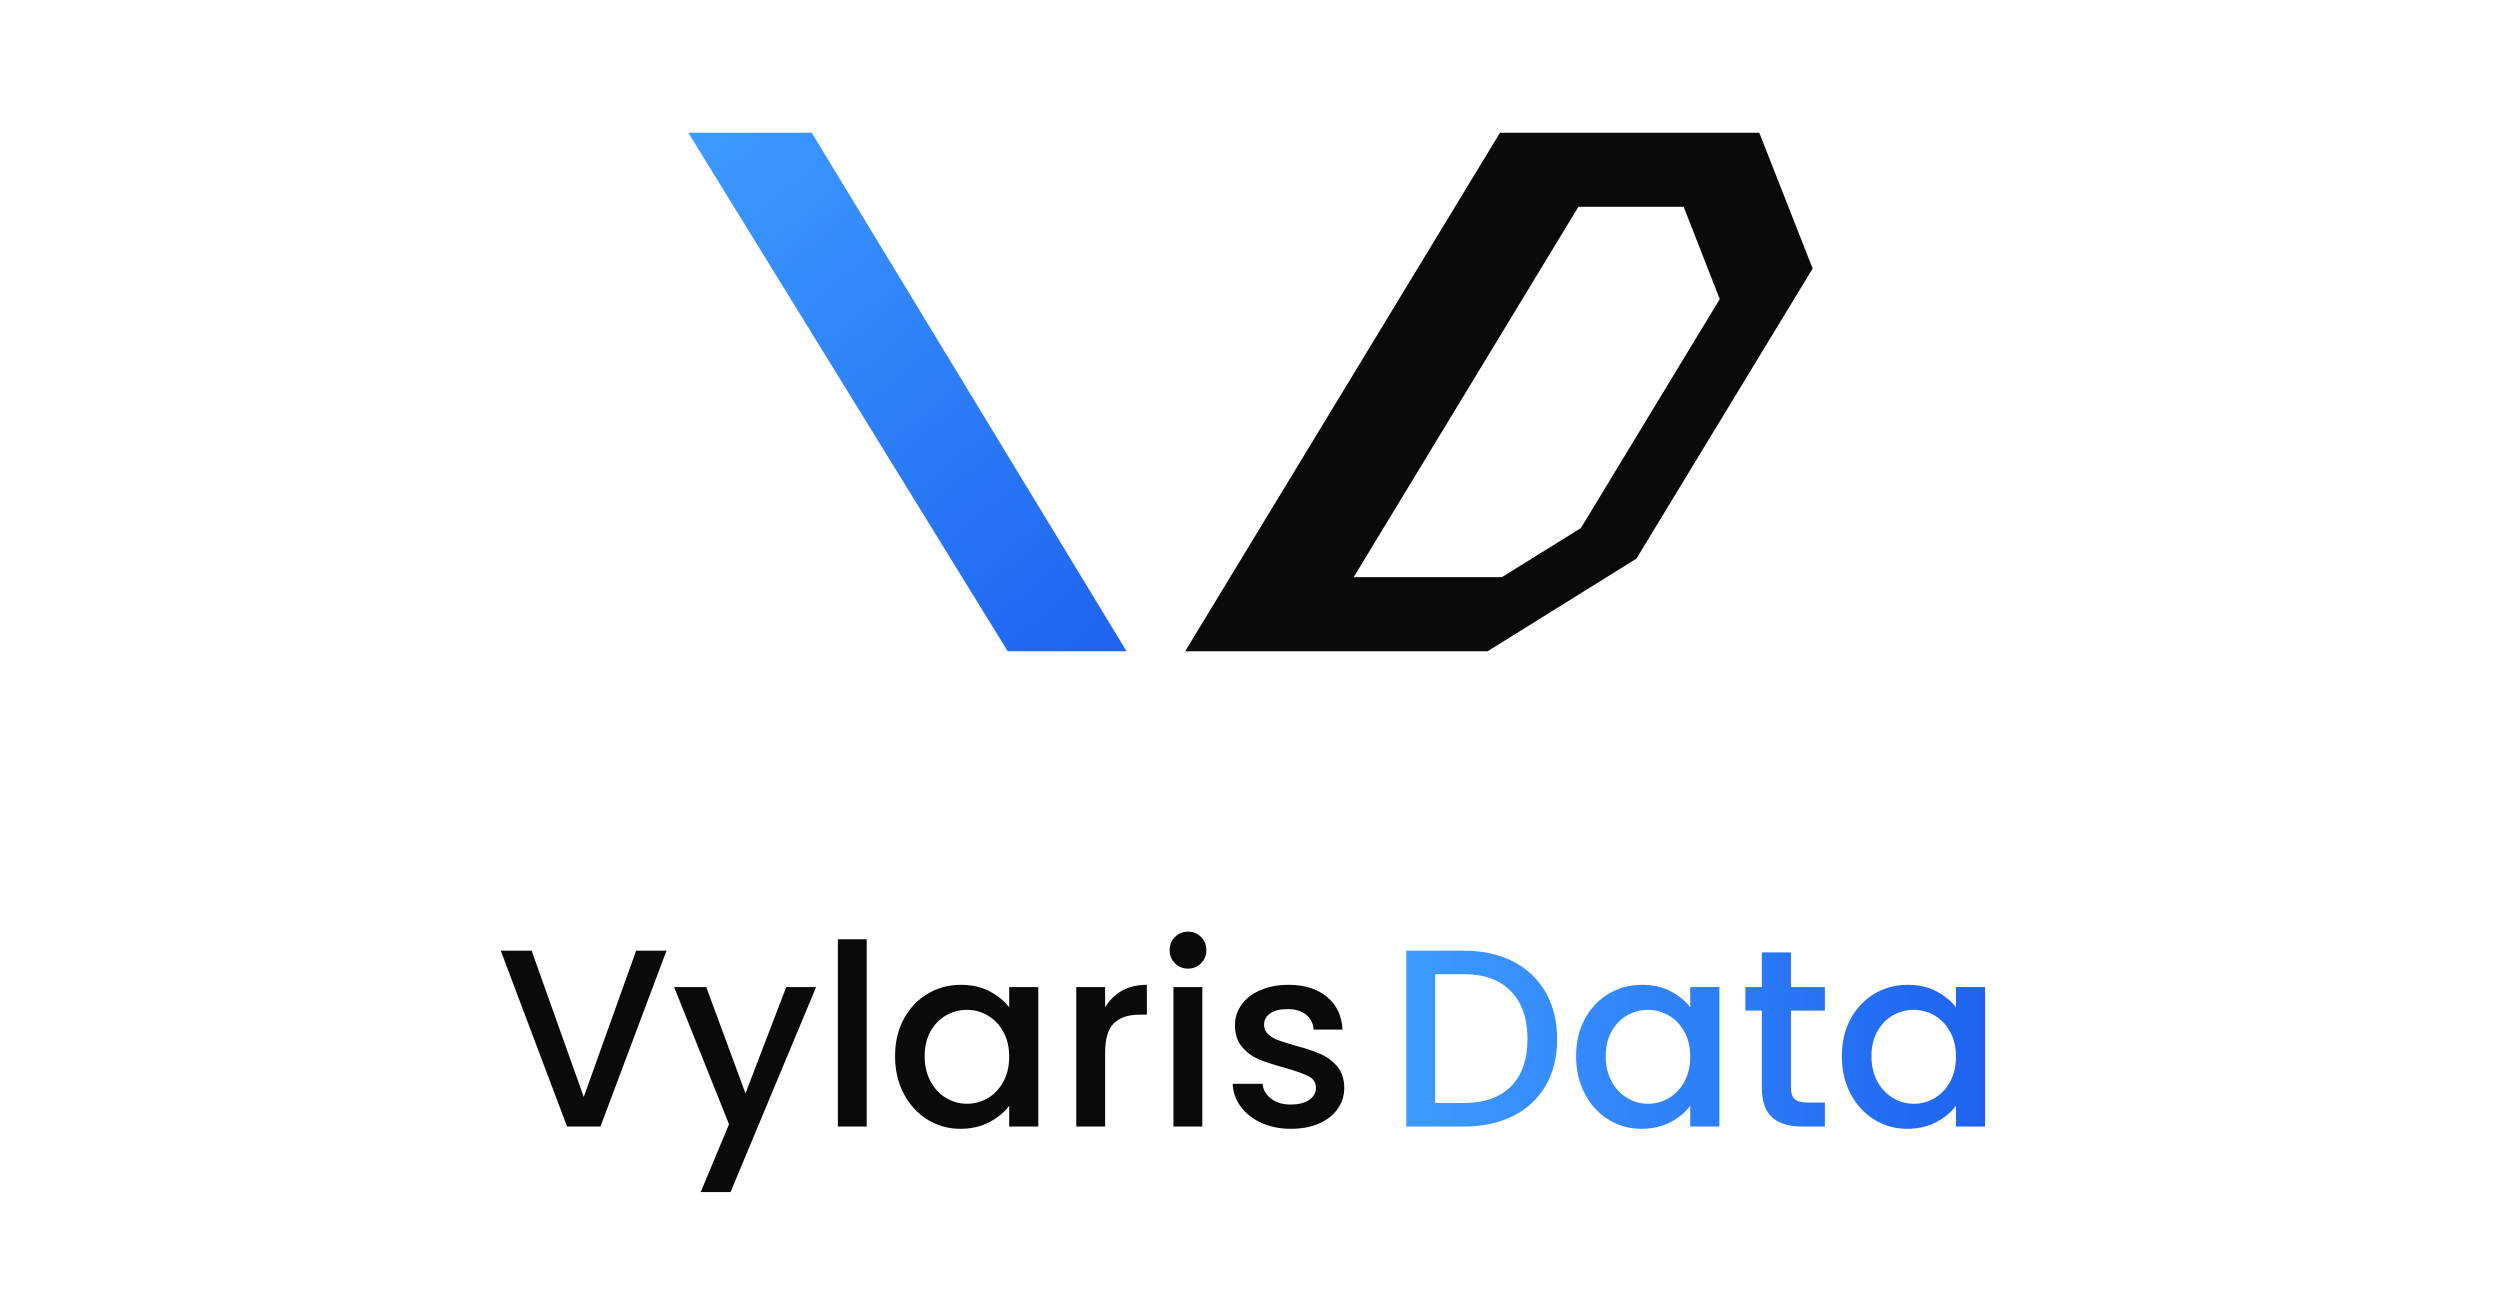
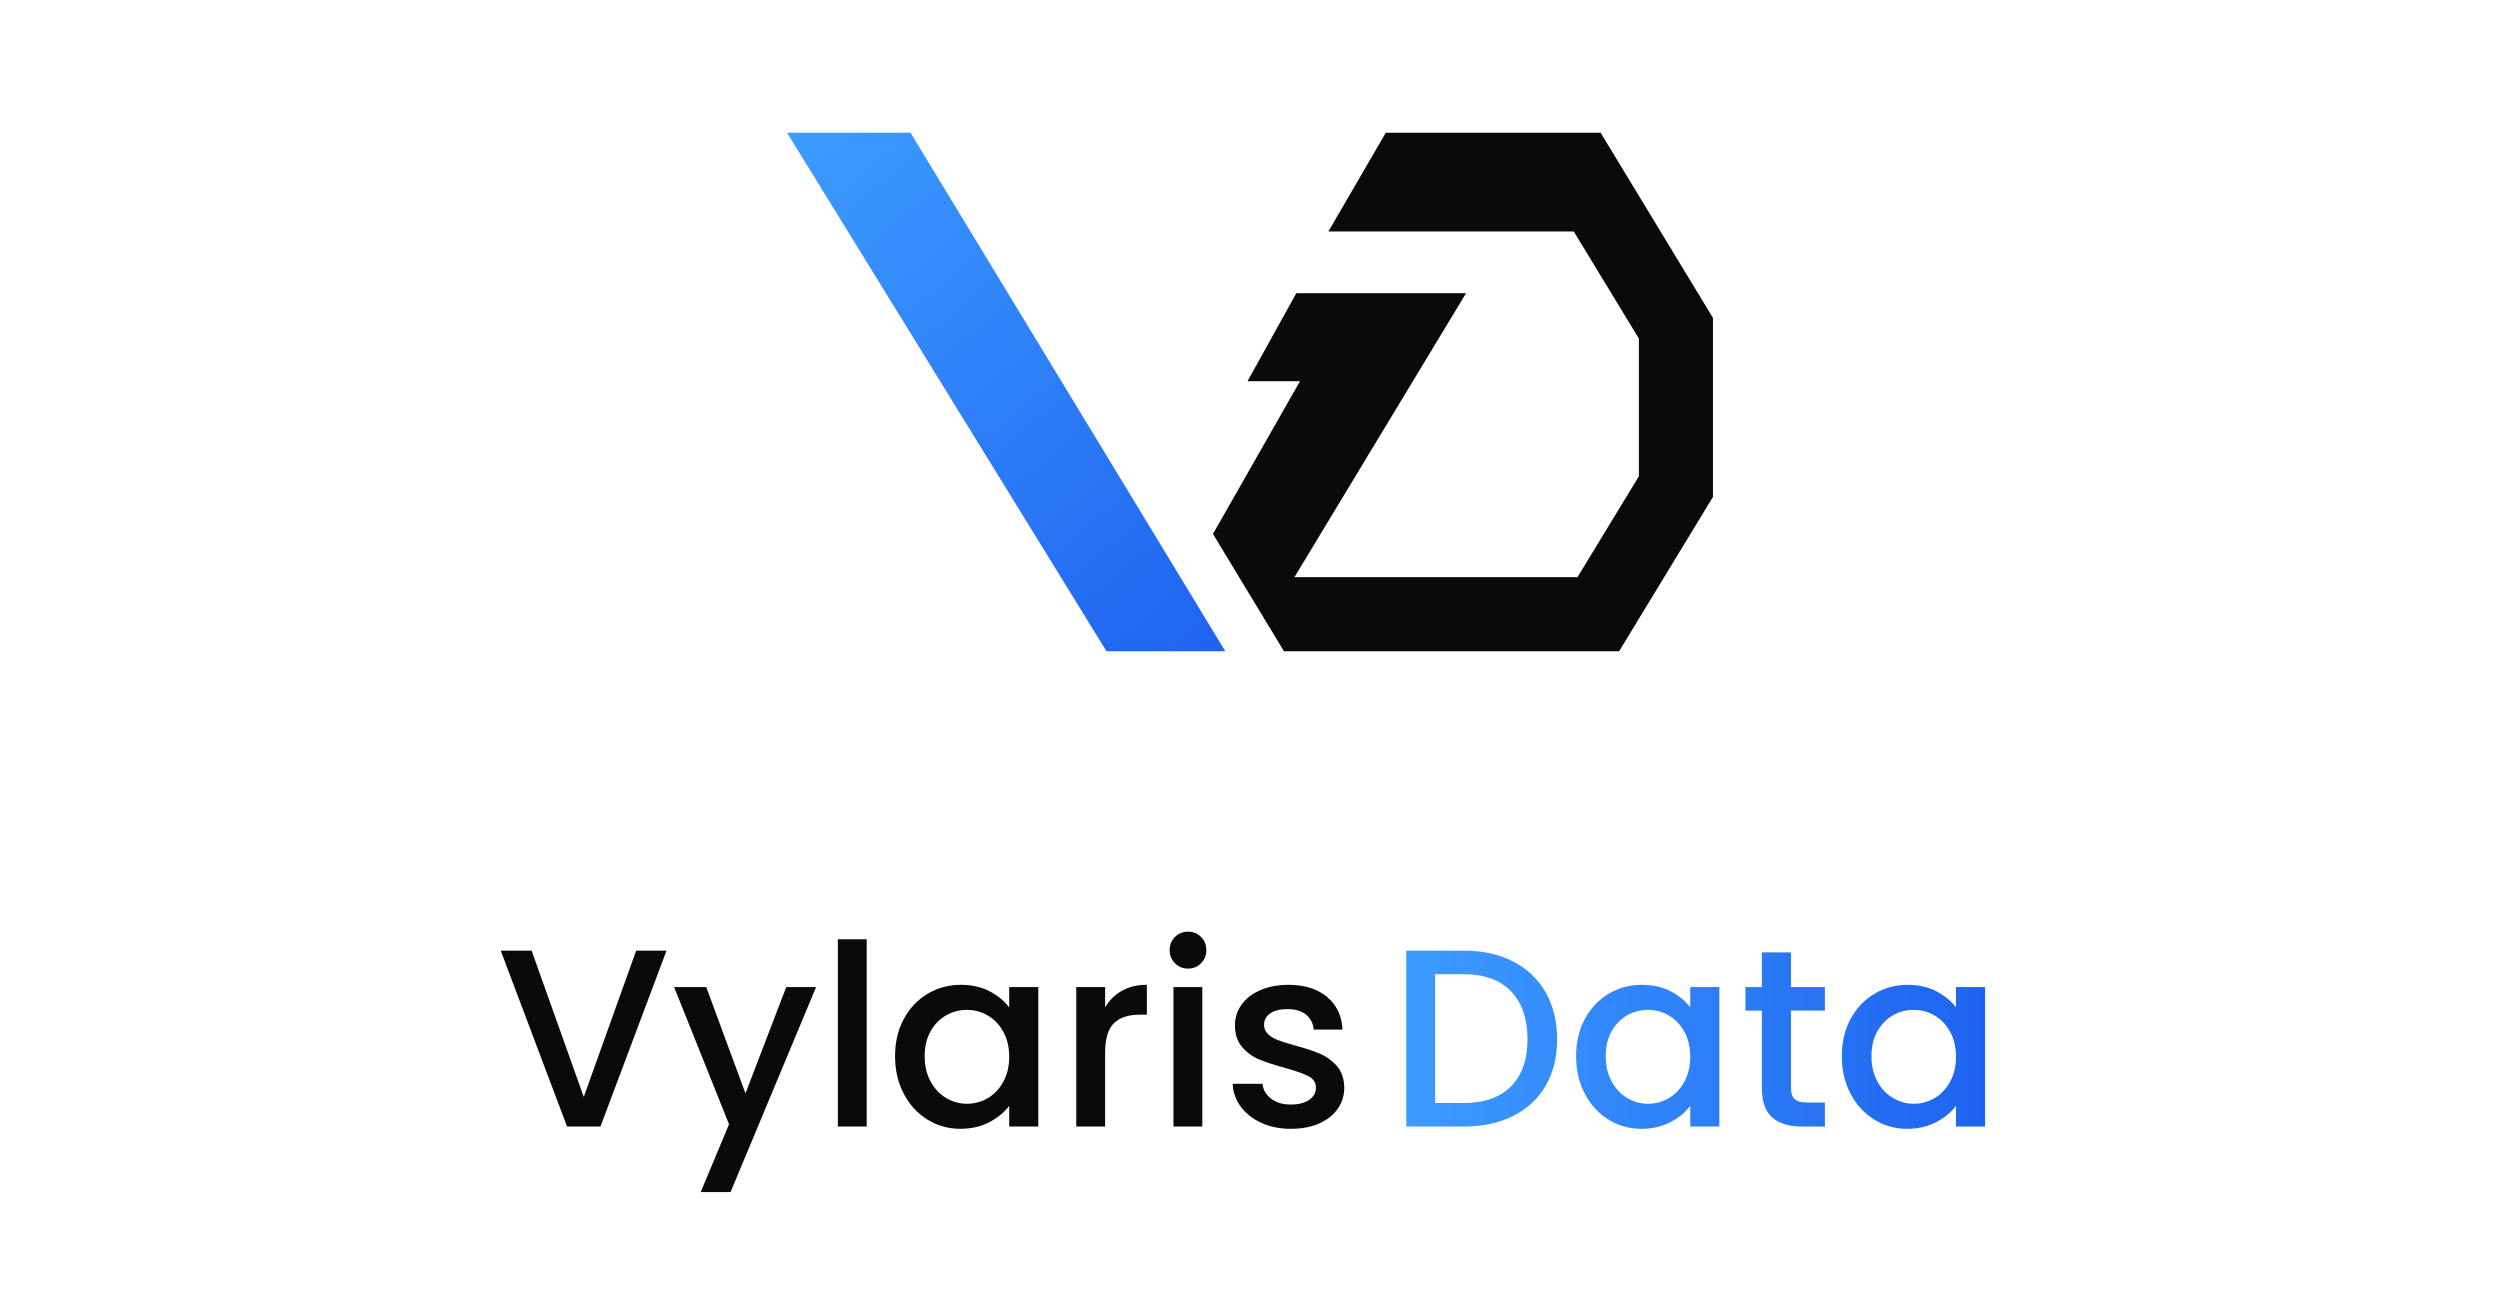
<svg xmlns="http://www.w3.org/2000/svg" viewBox="0 0 810 425" width="810" height="425" role="img" aria-label="VylarisData">
  <defs>
    <linearGradient id="l-word" x1="0" y1="0" x2="1" y2="0">
      <stop offset="0" stop-color="#3d9bff" />
      <stop offset="1" stop-color="#1e63f0" />
    </linearGradient>
  </defs>
-   <g transform="translate(223 43)">
+   <g transform="translate(255 43)">
    <defs>
      <linearGradient id="l-vg" gradientUnits="userSpaceOnUse" x1="0" y1="0" x2="142" y2="168">
        <stop offset="0" stop-color="#3d9bff" />
        <stop offset="1" stop-color="#1e63f0" />
      </linearGradient>
    </defs>
-     <path fill="url(#l-vg)" d="M0,0 L40,0 L142,168 L103.5,168 Z" />
-     <path fill="#0a0a0a" fill-rule="evenodd" d="M263.0,0.0 L347.0,0.0 L364.3,44.0 L307.2,138.0 L259.0,168.0 L161.0,168.0 Z M288.4,24.0 L322.5,24.0 L334.2,53.9 L289.2,128.1 L263.6,144.0 L215.6,144.0 Z" />
+     <path fill="url(#l-vg)" d="M0.0,0.0 L40.0,0.0 L142.0,168.0 L103.5,168.0 Z" />
+     <path fill="#0a0a0a" d="M194.0,0.0 L263.6,0.0 L300.0,60.0 L300.0,118.0 L269.6,168.0 L161.0,168.0 L138.0,130.0 L166.2,80.5 L149.2,80.5 L165.0,52.0 L220.0,52.0 L164.4,144.0 L256.1,144.0 L276.0,111.3 L276.0,66.7 L254.9,32.0 L175.4,32.0 Z" />
  </g>
  <path d="M215.951 308.01 194.549 365.0H183.725L162.241 308.01H172.245L189.137 355.406L206.111 308.01Z M264.413 319.818 236.697 386.238H227.021L236.205 364.262L218.411 319.818H228.825L241.535 354.258L254.737 319.818Z M280.813 304.32V365.0H271.465V304.32Z M311.317 319.08Q316.647 319.08 320.624 321.171Q324.601 323.262 326.979 326.378V319.818H336.409V365.0H326.979V358.276Q324.601 361.474 320.501 363.606Q316.401 365.738 311.153 365.738Q305.331 365.738 300.493 362.745Q295.655 359.752 292.826 354.381Q289.997 349.01 289.997 342.204Q289.997 335.398 292.826 330.15Q295.655 324.902 300.534 321.991Q305.413 319.08 311.317 319.08ZM313.285 327.198Q309.677 327.198 306.561 328.961Q303.445 330.724 301.518 334.127Q299.591 337.53 299.591 342.204Q299.591 346.878 301.518 350.404Q303.445 353.93 306.602 355.775Q309.759 357.62 313.285 357.62Q316.893 357.62 320.009 355.816Q323.125 354.012 325.052 350.527Q326.979 347.042 326.979 342.368Q326.979 337.694 325.052 334.25Q323.125 330.806 320.009 329.002Q316.893 327.198 313.285 327.198Z M371.587 319.08V328.756H369.209Q363.715 328.756 360.886 331.544Q358.057 334.332 358.057 341.22V365.0H348.709V319.818H358.057V326.378Q360.107 322.934 363.51 321.007Q366.913 319.08 371.587 319.08Z M378.967 307.846Q378.967 305.304 380.689 303.582Q382.411 301.86 384.953 301.86Q387.413 301.86 389.135 303.582Q390.857 305.304 390.857 307.846Q390.857 310.388 389.135 312.11Q387.413 313.832 384.953 313.832Q382.411 313.832 380.689 312.11Q378.967 310.388 378.967 307.846ZM389.545 319.818V365.0H380.197V319.818Z M399.385 351.142H409.061Q409.307 354.012 411.808 355.939Q414.309 357.866 418.081 357.866Q422.017 357.866 424.19 356.349Q426.363 354.832 426.363 352.454Q426.363 349.912 423.944 348.682Q421.525 347.452 416.277 345.976Q411.193 344.582 407.995 343.27Q404.797 341.958 402.46 339.252Q400.123 336.546 400.123 332.118Q400.123 328.51 402.255 325.517Q404.387 322.524 408.364 320.802Q412.341 319.08 417.507 319.08Q425.215 319.08 429.93 322.975Q434.645 326.87 434.973 333.594H425.625Q425.379 330.56 423.165 328.756Q420.951 326.952 417.179 326.952Q413.489 326.952 411.521 328.346Q409.553 329.74 409.553 332.036Q409.553 333.84 410.865 335.07Q412.177 336.3 414.063 336.997Q415.949 337.694 419.639 338.76Q424.559 340.072 427.716 341.425Q430.873 342.778 433.169 345.402Q435.465 348.026 435.547 352.372Q435.547 356.226 433.415 359.26Q431.283 362.294 427.388 364.016Q423.493 365.738 418.245 365.738Q412.915 365.738 408.692 363.811Q404.469 361.884 402.009 358.563Q399.549 355.242 399.385 351.142Z" fill="#0a0a0a" />
  <path d="M504.505 336.71Q504.505 345.402 500.774 351.798Q497.043 358.194 490.196 361.597Q483.349 365.0 474.247 365.0H455.633V308.01H474.247Q483.349 308.01 490.196 311.495Q497.043 314.98 500.774 321.499Q504.505 328.018 504.505 336.71ZM494.911 336.71Q494.911 326.788 489.581 321.212Q484.251 315.636 474.247 315.636H464.981V357.374H474.247Q484.251 357.374 489.581 351.962Q494.911 346.55 494.911 336.71Z M531.975 319.08Q537.305 319.08 541.282 321.171Q545.259 323.262 547.637 326.378V319.818H557.067V365.0H547.637V358.276Q545.259 361.474 541.159 363.606Q537.059 365.738 531.811 365.738Q525.989 365.738 521.151 362.745Q516.313 359.752 513.484 354.381Q510.655 349.01 510.655 342.204Q510.655 335.398 513.484 330.15Q516.313 324.902 521.192 321.991Q526.071 319.08 531.975 319.08ZM533.943 327.198Q530.335 327.198 527.219 328.961Q524.103 330.724 522.176 334.127Q520.249 337.53 520.249 342.204Q520.249 346.878 522.176 350.404Q524.103 353.93 527.26 355.775Q530.417 357.62 533.943 357.62Q537.551 357.62 540.667 355.816Q543.783 354.012 545.71 350.527Q547.637 347.042 547.637 342.368Q547.637 337.694 545.71 334.25Q543.783 330.806 540.667 329.002Q537.551 327.198 533.943 327.198Z M580.273 327.444V352.454Q580.273 354.996 581.462 356.103Q582.651 357.21 585.521 357.21H591.261V365.0H583.881Q577.567 365.0 574.205 362.048Q570.843 359.096 570.843 352.454V327.444H565.513V319.818H570.843V308.584H580.273V319.818H591.261V327.444Z M618.075 319.08Q623.405 319.08 627.382 321.171Q631.359 323.262 633.737 326.378V319.818H643.167V365.0H633.737V358.276Q631.359 361.474 627.259 363.606Q623.159 365.738 617.911 365.738Q612.089 365.738 607.251 362.745Q602.413 359.752 599.584 354.381Q596.755 349.01 596.755 342.204Q596.755 335.398 599.584 330.15Q602.413 324.902 607.292 321.991Q612.171 319.08 618.075 319.08ZM620.043 327.198Q616.435 327.198 613.319 328.961Q610.203 330.724 608.276 334.127Q606.349 337.53 606.349 342.204Q606.349 346.878 608.276 350.404Q610.203 353.93 613.36 355.775Q616.517 357.62 620.043 357.62Q623.651 357.62 626.767 355.816Q629.883 354.012 631.81 350.527Q633.737 347.042 633.737 342.368Q633.737 337.694 631.81 334.25Q629.883 330.806 626.767 329.002Q623.651 327.198 620.043 327.198Z" fill="url(#l-word)" />
</svg>
